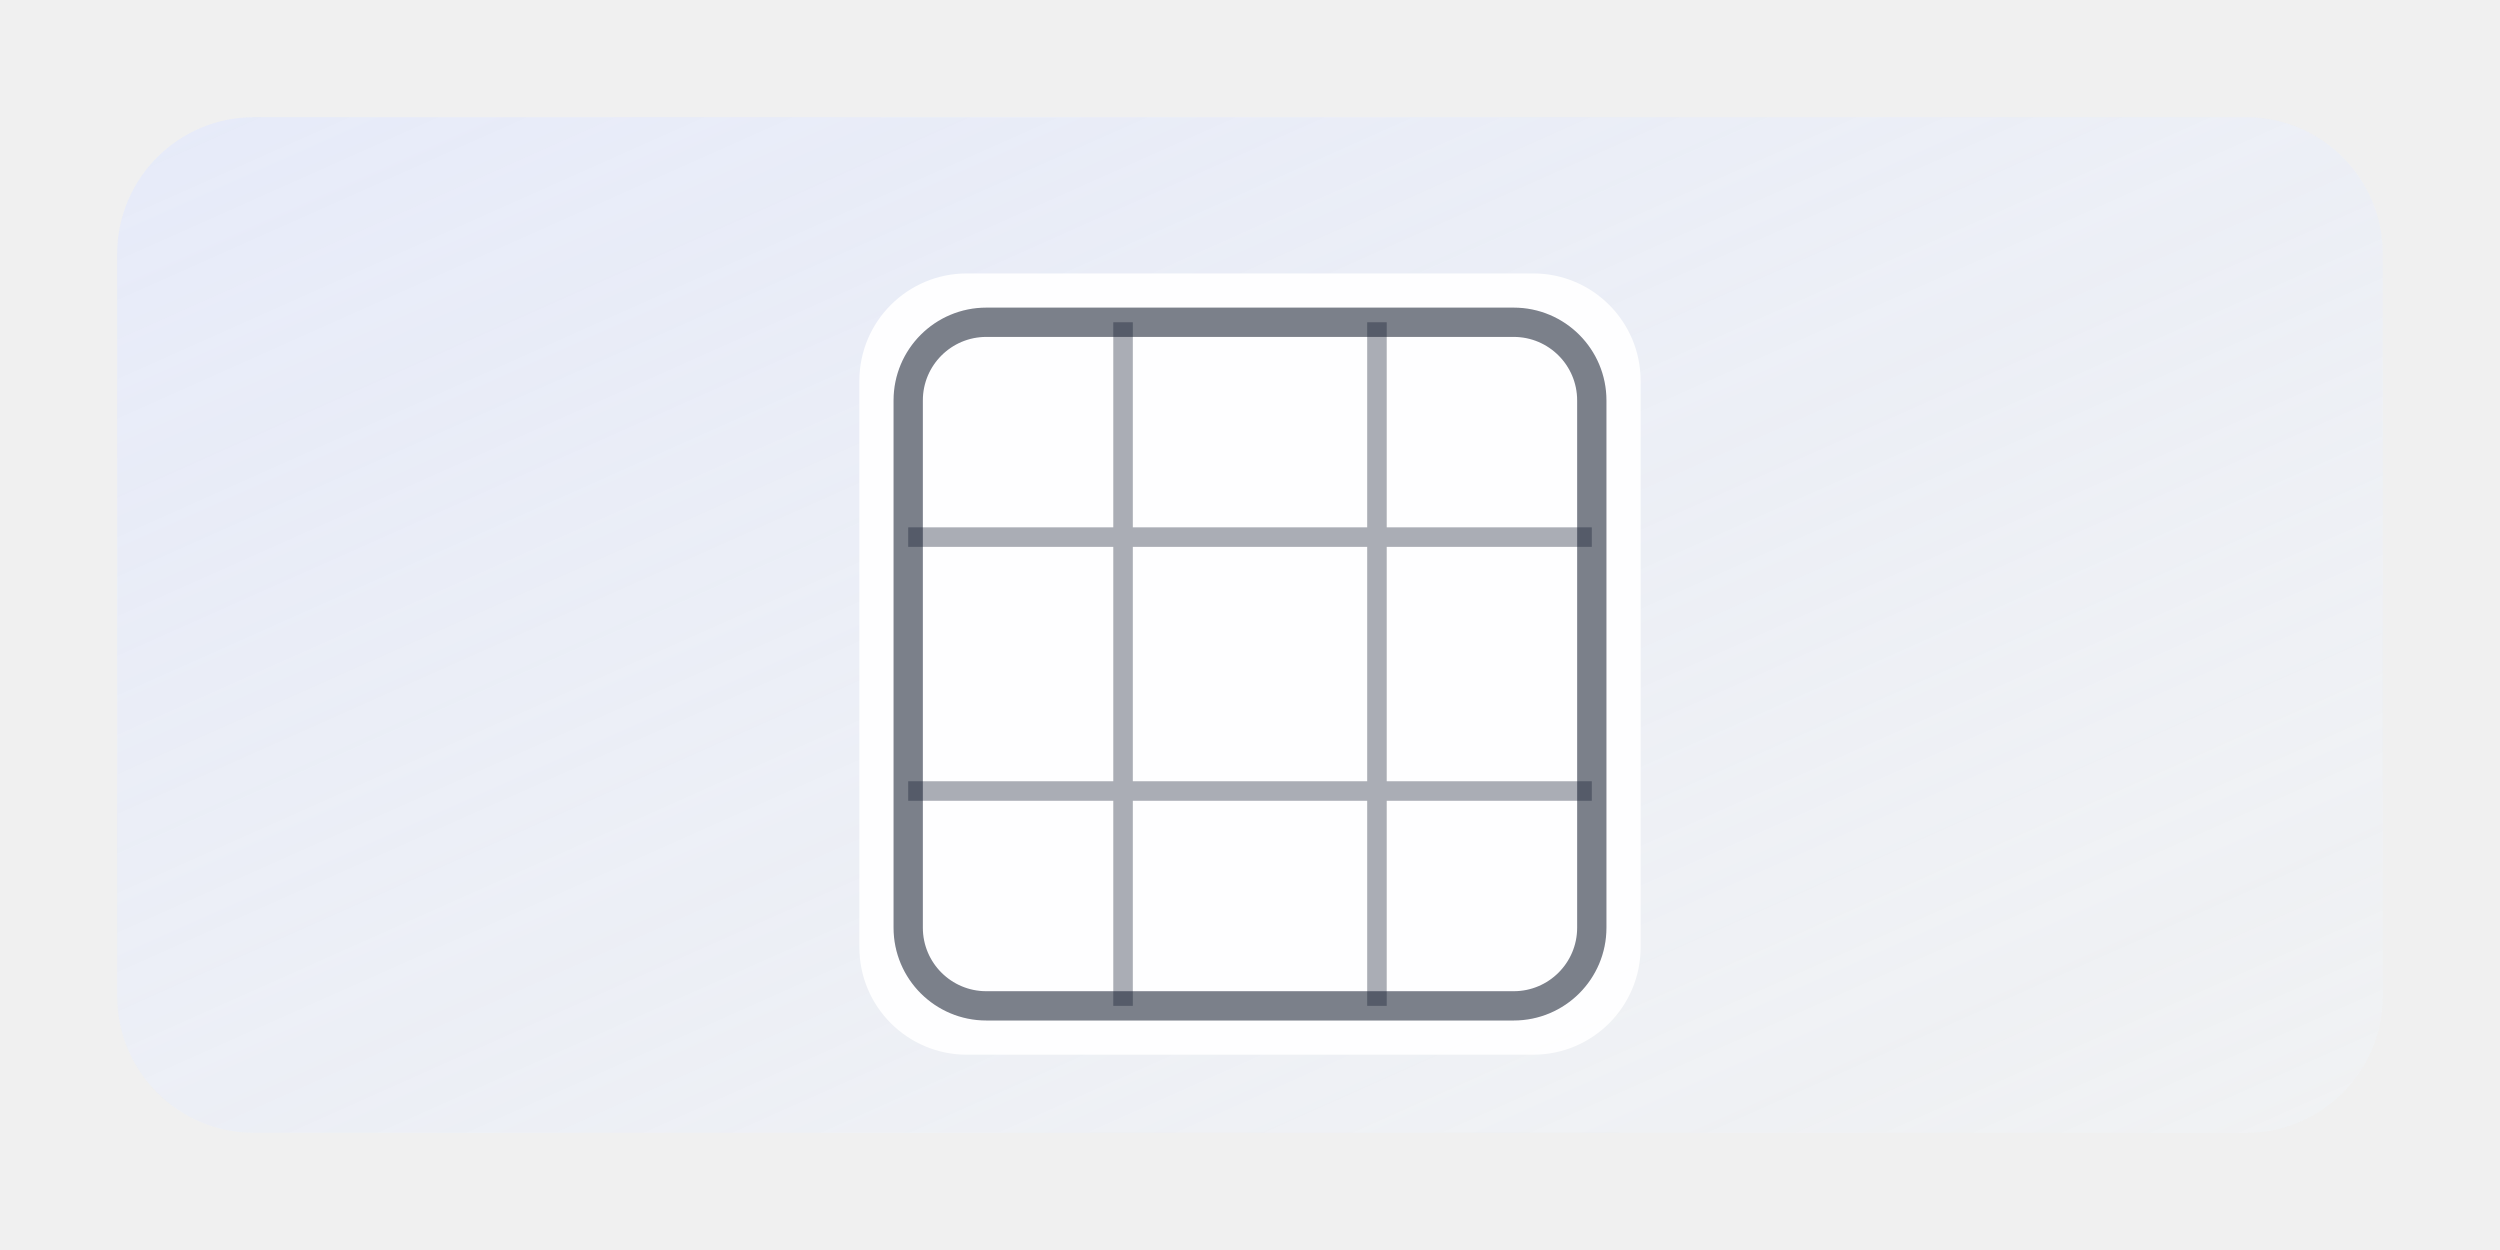
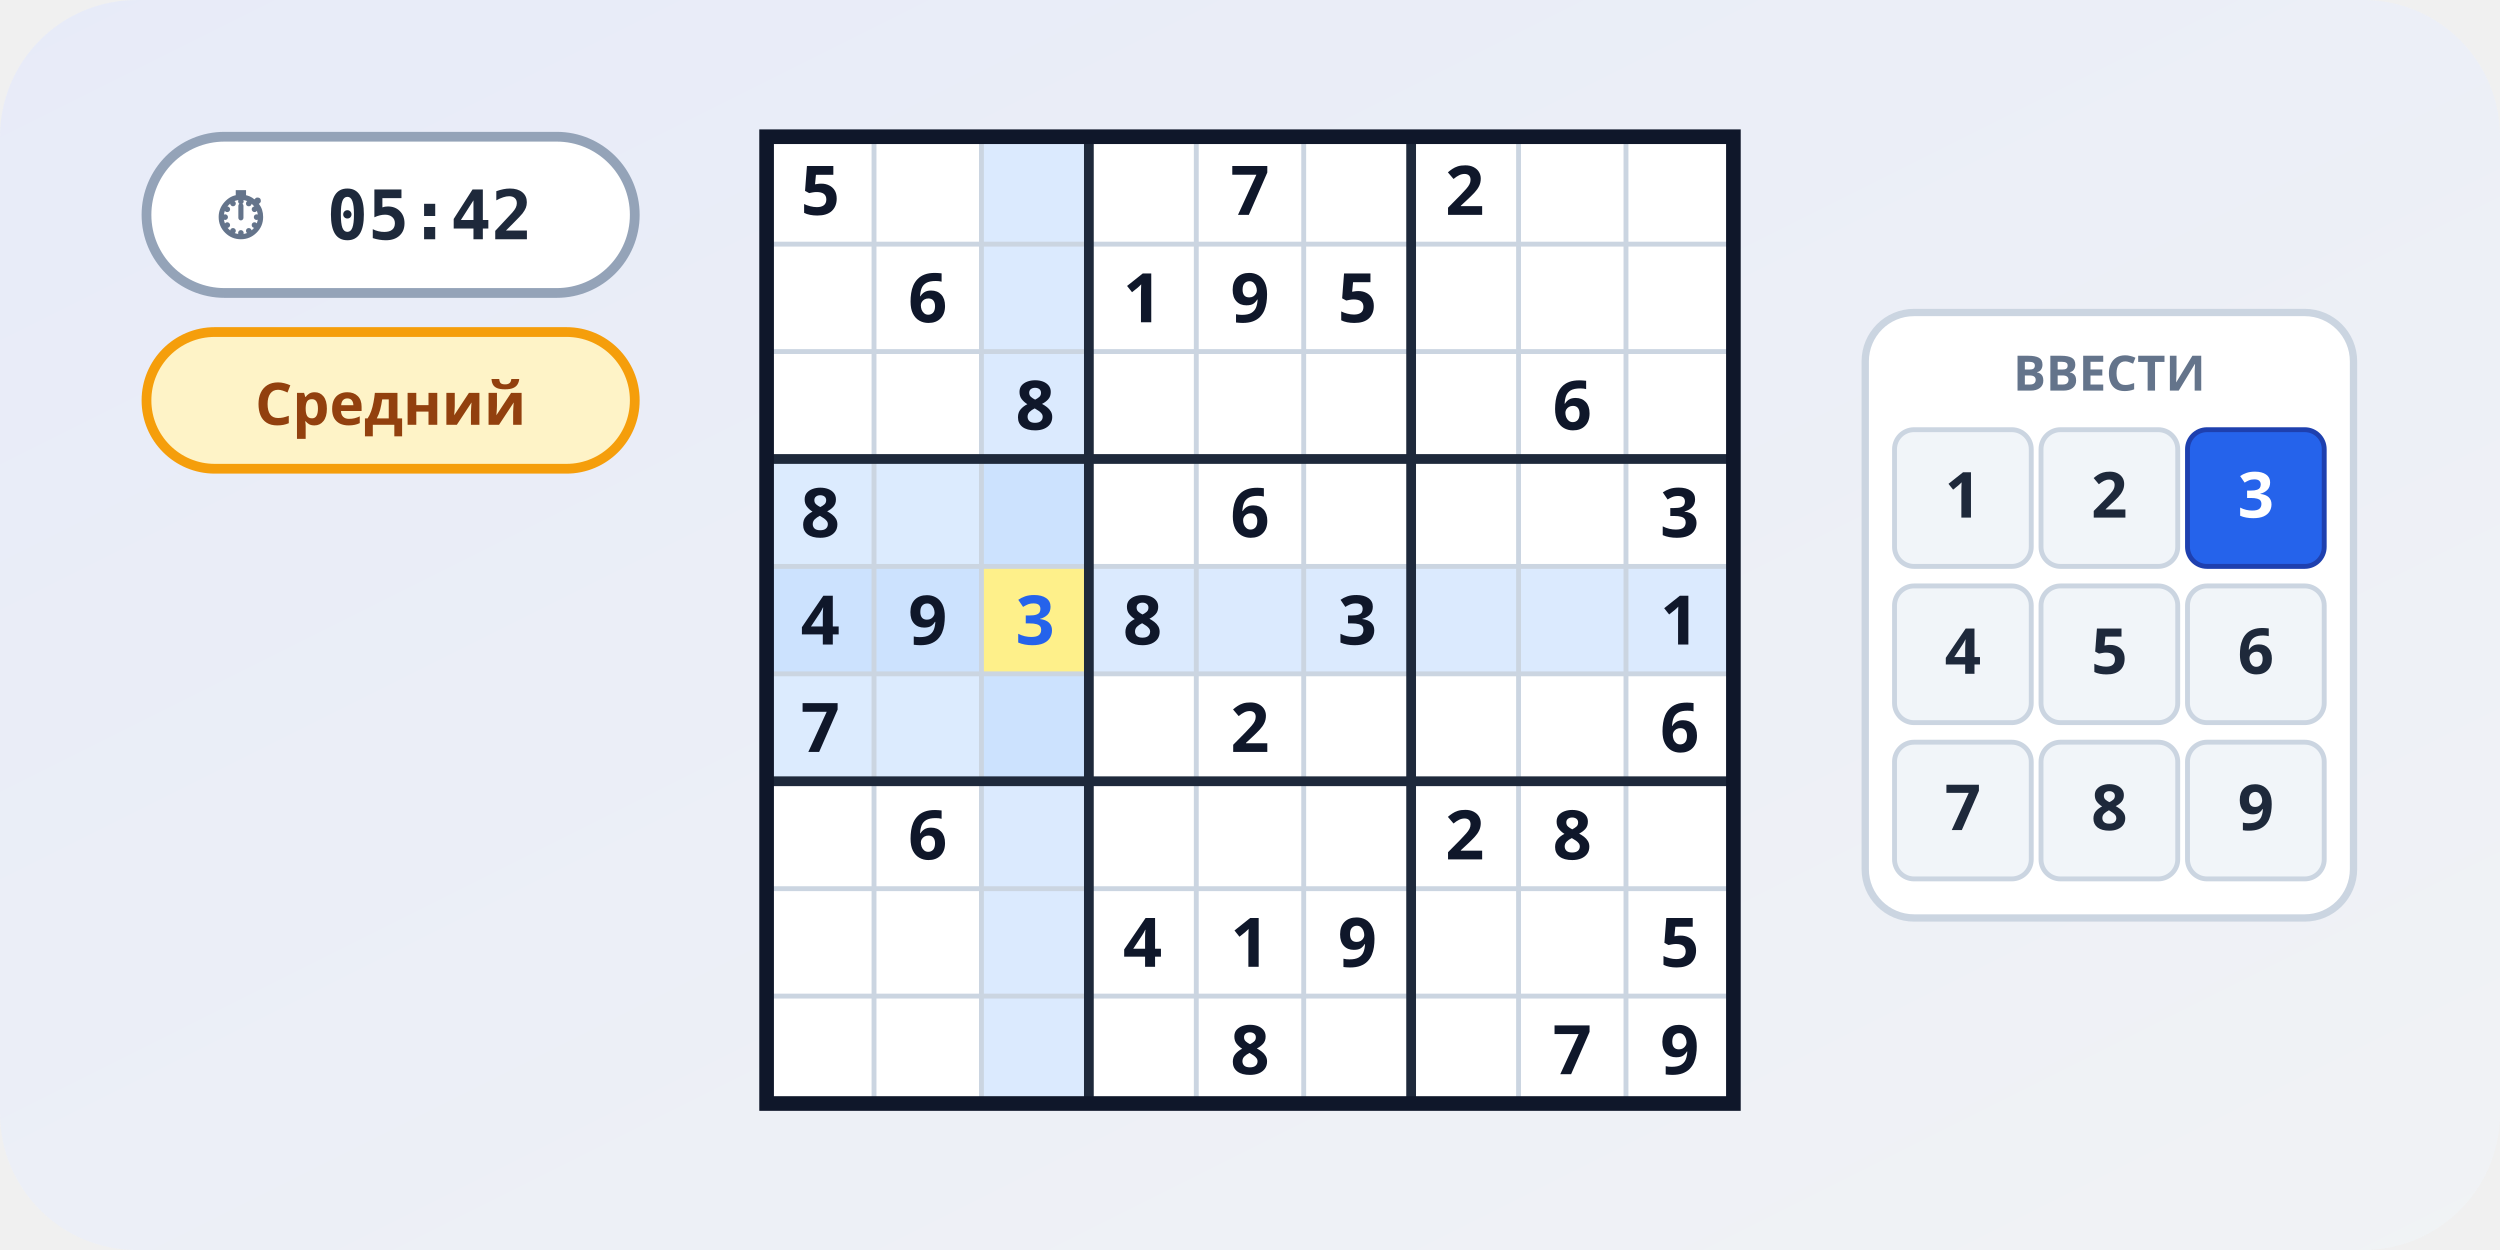
<svg xmlns="http://www.w3.org/2000/svg" viewBox="0 0 512 256" role="img" aria-label="Sudoku preview">
  <defs>
    <linearGradient id="suBg" x1="0" y1="0" x2="1" y2="1">
-       <stop offset="0" stop-color="#e0e7ff" stop-opacity="0.6" />
-       <stop offset="1" stop-color="#f1f5f9" stop-opacity="0.4" />
+       <stop offset="0%" stop-color="#E0E7FF" stop-opacity="0.55" />
+       <stop offset="100%" stop-color="#F1F5F9" stop-opacity="0.55" />
    </linearGradient>
  </defs>
-   <rect x="24" y="24" width="464" height="208" rx="28" fill="url(#suBg)" />
-   <g transform="translate(176 56)">
-     <rect x="0" y="0" width="160" height="160" rx="22" fill="#ffffff" opacity="0.95" />
-     <g stroke="#0f172a" stroke-width="4" opacity="0.35">
-       <path d="M54 10v140M106 10v140M10 54h140M10 106h140" />
-     </g>
-     <g stroke="#0f172a" stroke-width="6" opacity="0.55">
-       <rect x="10" y="10" width="140" height="140" rx="16" fill="none" />
+   <rect width="512" height="256" rx="28" fill="url(#suBg)" />
+   <rect x="157" y="28" width="198" height="198" fill="white" />
+   <rect x="157" y="116" width="198" height="22" fill="#DBEAFE" />
+   <rect x="201" y="28" width="22" height="198" fill="#DBEAFE" />
+   <rect x="157" y="94" width="66" height="66" fill="#BFDBFE" opacity="0.55" />
+   <rect x="201" y="116" width="22" height="22" fill="#FEF08A" />
+   <g stroke="#CBD5E1" stroke-width="1">
+     <line x1="179" y1="28" x2="179" y2="226" />
+     <line x1="201" y1="28" x2="201" y2="226" />
+     <line x1="245" y1="28" x2="245" y2="226" />
+     <line x1="267" y1="28" x2="267" y2="226" />
+     <line x1="311" y1="28" x2="311" y2="226" />
+     <line x1="333" y1="28" x2="333" y2="226" />
+     <line x1="157" y1="50" x2="355" y2="50" />
+     <line x1="157" y1="72" x2="355" y2="72" />
+     <line x1="157" y1="116" x2="355" y2="116" />
+     <line x1="157" y1="138" x2="355" y2="138" />
+     <line x1="157" y1="182" x2="355" y2="182" />
+     <line x1="157" y1="204" x2="355" y2="204" />
+   </g>
+   <g stroke="#1E293B" stroke-width="2">
+     <line x1="223" y1="28" x2="223" y2="226" />
+     <line x1="289" y1="28" x2="289" y2="226" />
+     <line x1="157" y1="94" x2="355" y2="94" />
+     <line x1="157" y1="160" x2="355" y2="160" />
+   </g>
+   <rect x="157" y="28" width="198" height="198" fill="none" stroke="#0F172A" stroke-width="3" />
+   <g font-family="sans-serif" font-weight="700" font-size="14" text-anchor="middle" fill="#0F172A">
+     <text x="168" y="44">5</text>
+     <text x="256" y="44">7</text>
+     <text x="300" y="44">2</text>
+     <text x="190" y="66">6</text>
+     <text x="234" y="66">1</text>
+     <text x="256" y="66">9</text>
+     <text x="278" y="66">5</text>
+     <text x="212" y="88">8</text>
+     <text x="322" y="88">6</text>
+     <text x="168" y="110">8</text>
+     <text x="256" y="110">6</text>
+     <text x="344" y="110">3</text>
+     <text x="168" y="132">4</text>
+     <text x="190" y="132">9</text>
+     <text x="234" y="132">8</text>
+     <text x="278" y="132">3</text>
+     <text x="344" y="132">1</text>
+     <text x="168" y="154">7</text>
+     <text x="256" y="154">2</text>
+     <text x="344" y="154">6</text>
+     <text x="190" y="176">6</text>
+     <text x="300" y="176">2</text>
+     <text x="322" y="176">8</text>
+     <text x="234" y="198">4</text>
+     <text x="256" y="198">1</text>
+     <text x="278" y="198">9</text>
+     <text x="344" y="198">5</text>
+     <text x="256" y="220">8</text>
+     <text x="322" y="220">7</text>
+     <text x="344" y="220">9</text>
+   </g>
+   <text x="212" y="132" text-anchor="middle" font-family="sans-serif" font-weight="900" font-size="14" fill="#2563EB">3</text>
+   <g transform="translate(382, 64)">
+     <rect x="0" y="0" width="100" height="124" rx="10" fill="white" stroke="#CBD5E1" stroke-width="1.5" />
+     <text x="50" y="16" text-anchor="middle" font-family="sans-serif" font-weight="bold" font-size="10" fill="#64748B">ВВЕСТИ</text>
+     <g font-family="sans-serif" font-weight="bold" font-size="13" text-anchor="middle">
+       <rect x="6" y="24" width="28" height="28" rx="4" fill="#F1F5F9" stroke="#CBD5E1" />
+       <text x="20" y="42" fill="#1E293B">1</text>
+       <rect x="36" y="24" width="28" height="28" rx="4" fill="#F1F5F9" stroke="#CBD5E1" />
+       <text x="50" y="42" fill="#1E293B">2</text>
+       <rect x="66" y="24" width="28" height="28" rx="4" fill="#2563EB" stroke="#1E40AF" />
+       <text x="80" y="42" fill="white">3</text>
+       <rect x="6" y="56" width="28" height="28" rx="4" fill="#F1F5F9" stroke="#CBD5E1" />
+       <text x="20" y="74" fill="#1E293B">4</text>
+       <rect x="36" y="56" width="28" height="28" rx="4" fill="#F1F5F9" stroke="#CBD5E1" />
+       <text x="50" y="74" fill="#1E293B">5</text>
+       <rect x="66" y="56" width="28" height="28" rx="4" fill="#F1F5F9" stroke="#CBD5E1" />
+       <text x="80" y="74" fill="#1E293B">6</text>
+       <rect x="6" y="88" width="28" height="28" rx="4" fill="#F1F5F9" stroke="#CBD5E1" />
+       <text x="20" y="106" fill="#1E293B">7</text>
+       <rect x="36" y="88" width="28" height="28" rx="4" fill="#F1F5F9" stroke="#CBD5E1" />
+       <text x="50" y="106" fill="#1E293B">8</text>
+       <rect x="66" y="88" width="28" height="28" rx="4" fill="#F1F5F9" stroke="#CBD5E1" />
+       <text x="80" y="106" fill="#1E293B">9</text>
    </g>
  </g>
+   <g transform="translate(30, 28)">
+     <rect x="0" y="0" width="100" height="32" rx="16" fill="white" stroke="#94A3B8" stroke-width="2" />
+     <text x="14" y="21" font-family="sans-serif" font-weight="bold" font-size="13" fill="#64748B">⏱</text>
+     <text x="58" y="21" text-anchor="middle" font-family="monospace" font-weight="900" font-size="14" fill="#1E293B">05:42</text>
+   </g>
+   <g transform="translate(30, 68)">
+     <rect x="0" y="0" width="100" height="28" rx="14" fill="#FEF3C7" stroke="#F59E0B" stroke-width="2" />
+     <text x="50" y="19" text-anchor="middle" font-family="sans-serif" font-weight="bold" font-size="12" fill="#92400E">Средний</text>
+   </g>
</svg>
